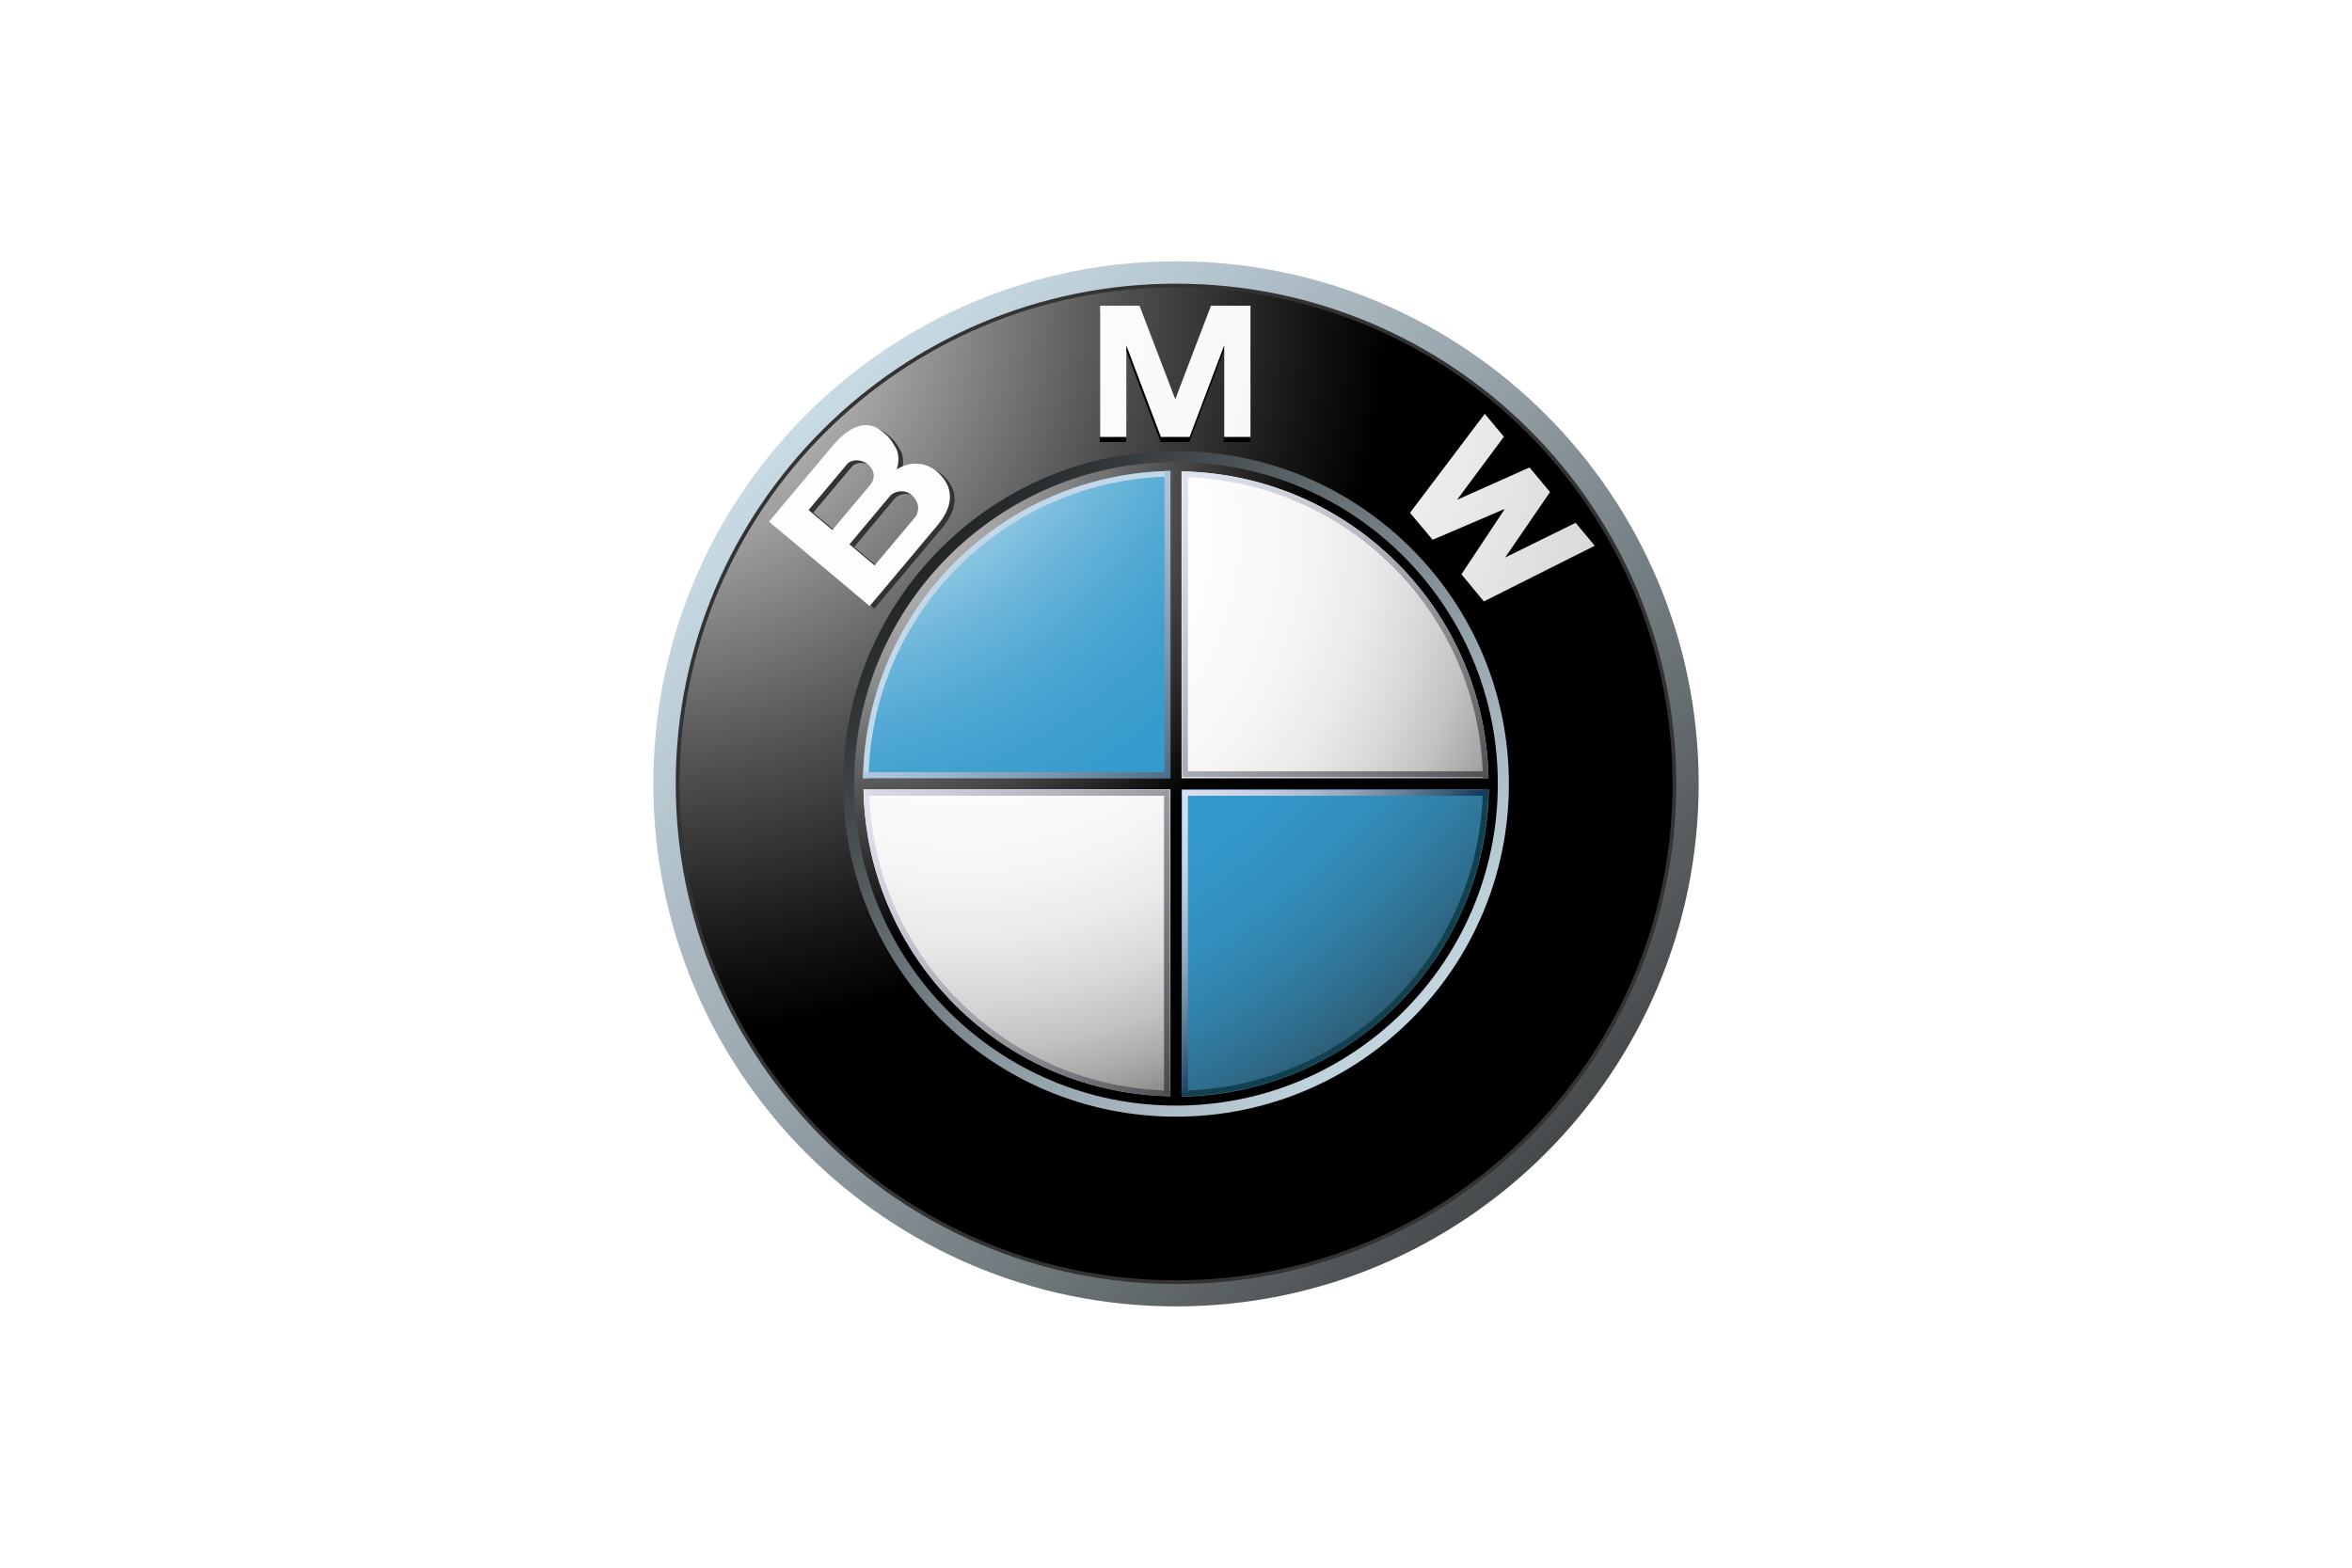
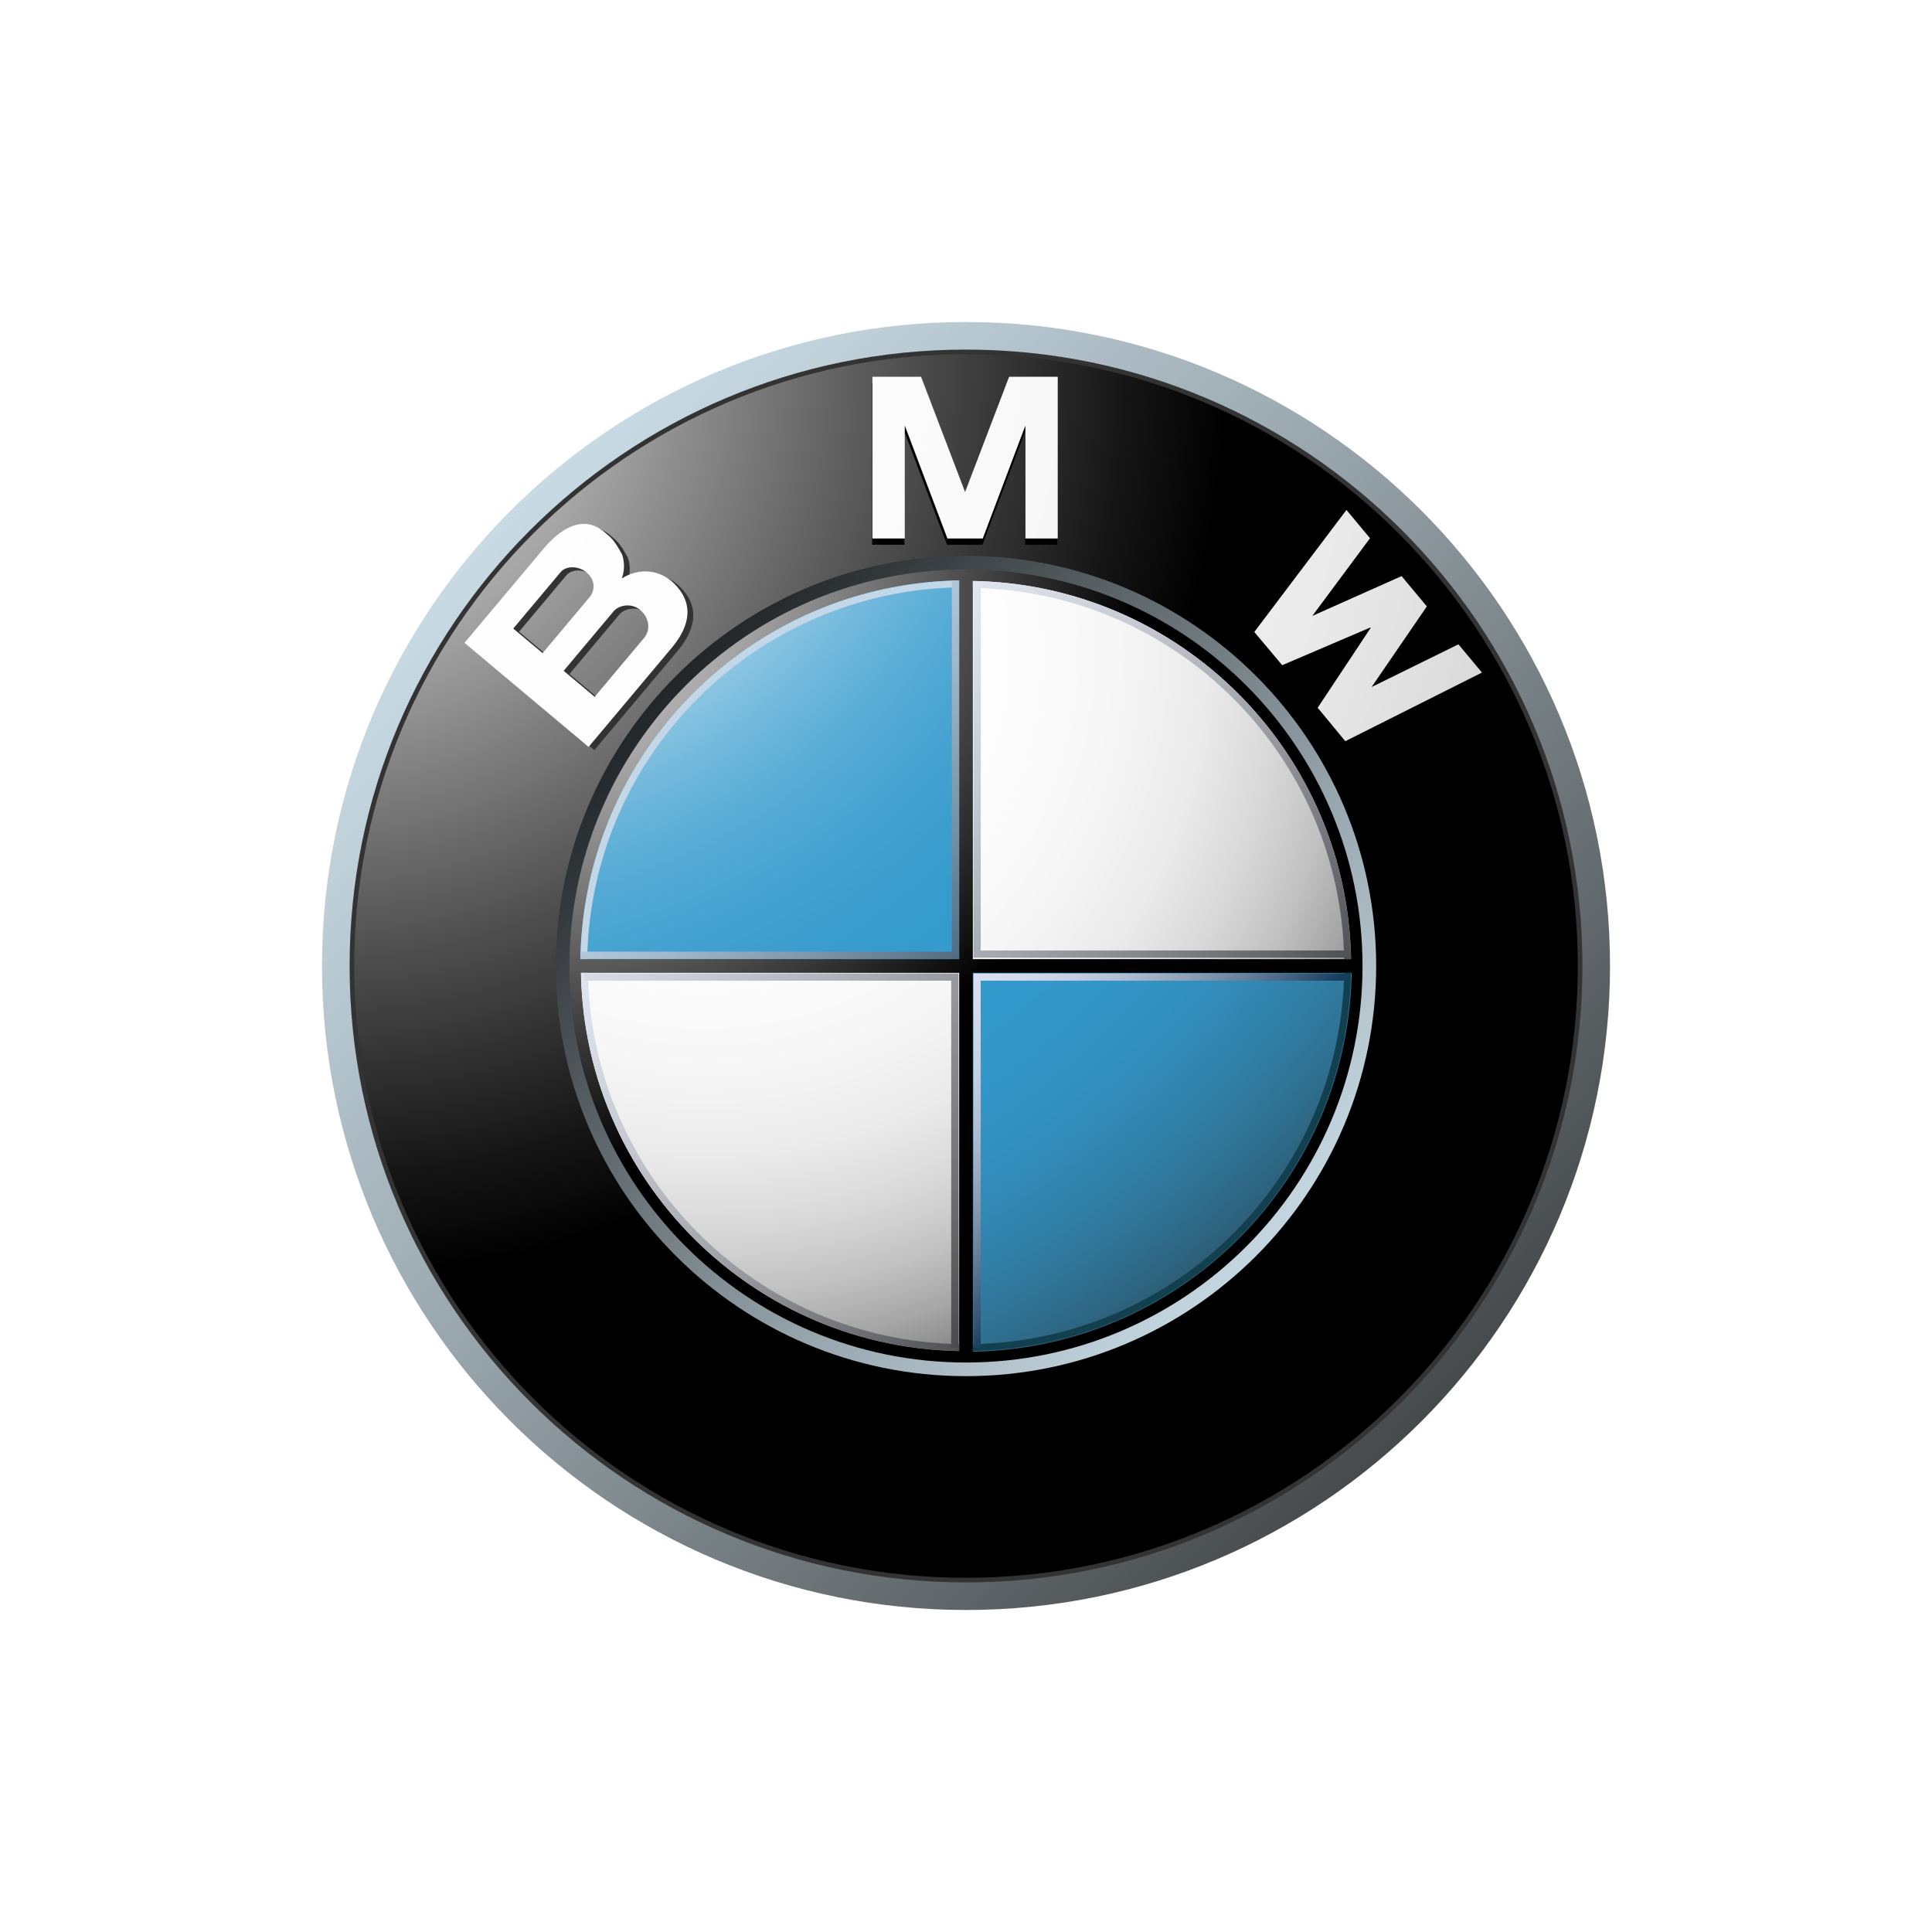
- <svg xmlns="http://www.w3.org/2000/svg" xmlns:xlink="http://www.w3.org/1999/xlink" height="800" width="1200" viewBox="-152.058 -253.424 1317.832 1520.544">
+ <svg xmlns="http://www.w3.org/2000/svg" xmlns:xlink="http://www.w3.org/1999/xlink" height="200" width="200" viewBox="-152.058 -253.424 1317.832 1520.544">
  <linearGradient y2="984.588" y1="-54.648" x2="1001.25" x1="-74.197" gradientUnits="userSpaceOnUse" id="e">
    <stop stop-color="#dff4ff" offset="0" />
    <stop stop-color="#d6eaf5" offset=".098" />
    <stop stop-color="#bfd0d9" offset=".268" />
    <stop stop-color="#98a5ac" offset=".488" />
    <stop stop-color="#646b6e" offset=".747" />
    <stop stop-color="#2b2b2b" offset="1" />
  </linearGradient>
  <radialGradient r="720.108" gradientUnits="userSpaceOnUse" cy="33.522" cx="-6.317" id="f">
    <stop stop-color="#fff" offset="0" />
    <stop stop-color="#a8a8a8" offset=".306" />
    <stop stop-color="#4f4f4f" offset=".646" />
    <stop stop-color="#161616" offset=".885" />
    <stop offset="1" />
  </radialGradient>
  <linearGradient y2="966.733" y1="304.847" x2="738.989" x1="54.041" gradientUnits="userSpaceOnUse" gradientTransform="rotate(180 465.488 584.653)" id="g">
    <stop stop-color="#dff4ff" offset="0" />
    <stop stop-color="#d6eaf5" offset=".086" />
    <stop stop-color="#bed0d9" offset=".233" />
    <stop stop-color="#96a4ac" offset=".424" />
    <stop stop-color="#5f686d" offset=".652" />
    <stop stop-color="#1a1d1e" offset=".907" />
    <stop offset="1" />
  </linearGradient>
  <linearGradient id="a">
    <stop stop-color="#fff" offset="0" />
    <stop stop-color="#fdfdfd" offset=".31" />
    <stop stop-color="#f6f6f6" offset=".451" />
    <stop stop-color="#e9e9e9" offset=".557" />
    <stop stop-color="#d7d7d7" offset=".646" />
    <stop stop-color="#bfbfbf" offset=".724" />
    <stop stop-color="#a2a2a2" offset=".794" />
    <stop stop-color="gray" offset=".859" />
    <stop stop-color="#575757" offset=".92" />
    <stop stop-color="#2b2b2b" offset=".975" />
    <stop stop-color="#141414" offset="1" />
  </linearGradient>
  <radialGradient xlink:href="#a" r="1730.313" gradientUnits="userSpaceOnUse" cy="-39.812" cx="-135.647" id="h" />
  <radialGradient xlink:href="#a" r="1730.461" gradientUnits="userSpaceOnUse" cy="-39.812" cx="-135.723" id="i" />
  <radialGradient xlink:href="#a" r="1731.787" gradientUnits="userSpaceOnUse" cy="-40.32" cx="-135.817" id="j" />
  <linearGradient id="b">
    <stop stop-color="#e6e6e6" offset="0" />
    <stop stop-color="#d6d6d6" offset=".104" />
    <stop stop-color="#adadad" offset=".307" />
    <stop stop-color="#6c6c6c" offset=".588" />
    <stop stop-color="#121212" offset=".933" />
    <stop offset="1" />
  </linearGradient>
  <radialGradient xlink:href="#b" r="466.718" gradientUnits="userSpaceOnUse" cy="200.075" cx="174.253" id="k" />
  <radialGradient r="678.742" gradientUnits="userSpaceOnUse" cy="262.848" cx="301.906" id="l">
    <stop stop-color="#fff" offset="0" />
    <stop stop-color="#fdfdfd" offset=".344" />
    <stop stop-color="#f6f6f6" offset=".481" />
    <stop stop-color="#eaeaea" offset=".582" />
    <stop stop-color="#d8d8d8" offset=".665" />
    <stop stop-color="#c2c2c2" offset=".737" />
    <stop stop-color="#a6a6a6" offset=".802" />
    <stop stop-color="#848484" offset=".86" />
    <stop stop-color="#5f5f5f" offset=".913" />
    <stop stop-color="#404040" offset=".949" />
    <stop stop-color="#404040" offset=".957" />
    <stop stop-color="#404040" offset="1" />
    <stop offset="1" />
  </radialGradient>
  <linearGradient id="c">
    <stop stop-color="#fff" offset=".169" />
    <stop stop-color="#e0eff7" offset=".196" />
    <stop stop-color="#b2d9ec" offset=".241" />
    <stop stop-color="#8bc5e2" offset=".287" />
    <stop stop-color="#6bb5da" offset=".335" />
    <stop stop-color="#52a9d4" offset=".384" />
    <stop stop-color="#41a0cf" offset=".436" />
    <stop stop-color="#369bcd" offset=".491" />
    <stop stop-color="#39c" offset=".556" />
    <stop stop-color="#3396c8" offset=".606" />
    <stop stop-color="#328ebc" offset=".655" />
    <stop stop-color="#3180a8" offset=".705" />
    <stop stop-color="#2f6d8c" offset=".754" />
    <stop stop-color="#2d5468" offset=".803" />
    <stop stop-color="#2a373d" offset=".851" />
    <stop stop-color="#292929" offset=".871" />
  </linearGradient>
  <radialGradient xlink:href="#c" r="1202.06" gradientUnits="userSpaceOnUse" cy="5.56" cx="102.618" id="m" />
  <radialGradient xlink:href="#c" r="1202.037" gradientUnits="userSpaceOnUse" cy="5.551" cx="102.618" id="n" />
  <radialGradient xlink:href="#b" r="457.773" gradientUnits="userSpaceOnUse" cy="205.954" cx="180.627" id="o" />
  <linearGradient id="d">
    <stop stop-color="#f0f4ff" offset="0" />
    <stop stop-color="#ebeff9" offset=".109" />
    <stop stop-color="#dce0ea" offset=".247" />
    <stop stop-color="#c4c7cf" offset=".403" />
    <stop stop-color="#a2a4ab" offset=".57" />
    <stop stop-color="#76777c" offset=".747" />
    <stop stop-color="#414243" offset=".929" />
    <stop stop-color="#2b2b2b" offset="1" />
  </linearGradient>
  <linearGradient y2="523.042" y1="91.655" xlink:href="#d" x2="893.253" x1="446.835" gradientUnits="userSpaceOnUse" id="p" />
  <linearGradient y2="887.265" y1="455.87" xlink:href="#d" x2="530.914" x1="84.488" gradientUnits="userSpaceOnUse" id="q" />
  <linearGradient y2="525.736" y1="302.041" x2="531.948" x1="300.459" gradientUnits="userSpaceOnUse" id="r">
    <stop stop-color="#c2d7e8" offset="0" />
    <stop stop-color="#bacfe1" offset=".134" />
    <stop stop-color="#a4bacd" offset=".343" />
    <stop stop-color="#8098ac" offset=".6" />
    <stop stop-color="#4e697f" offset=".894" />
    <stop stop-color="#3a566d" offset="1" />
  </linearGradient>
  <linearGradient y2="783.908" y1="356.854" x2="626.458" x1="184.524" gradientUnits="userSpaceOnUse" id="s">
    <stop stop-color="#f0f4ff" offset="0" />
    <stop stop-color="#e8ebf6" offset=".097" />
    <stop stop-color="#d1d4dd" offset=".257" />
    <stop stop-color="#abaeb5" offset=".459" />
    <stop stop-color="#78797d" offset=".695" />
    <stop stop-color="#363637" offset=".958" />
    <stop stop-color="#2b2b2b" offset="1" />
  </linearGradient>
  <linearGradient y2="665.066" y1="515.267" x2="665.275" x1="510.257" gradientUnits="userSpaceOnUse" id="t">
    <stop stop-color="#d9def0" offset="0" />
    <stop stop-color="#d4daec" offset=".123" />
    <stop stop-color="#c7cfe2" offset=".263" />
    <stop stop-color="#b0bcd1" offset=".411" />
    <stop stop-color="#90a1b8" offset=".566" />
    <stop stop-color="#677f99" offset=".725" />
    <stop stop-color="#355674" offset=".885" />
    <stop stop-color="#173d5d" offset=".972" />
  </linearGradient>
  <linearGradient y2="621.367" y1="194.776" xlink:href="#d" x2="793.132" x1="351.678" gradientUnits="userSpaceOnUse" id="u" />
  <path fill="url(#e)" d="M506.86 0C226.94 0 0 226.918 0 506.848c0 279.926 226.94 506.848 506.86 506.848 279.94 0 506.857-226.922 506.857-506.848C1013.718 226.918 786.801 0 506.86 0zm0 988.352c-265.939 0-481.495-215.574-481.495-481.504 0-265.927 215.556-481.512 481.495-481.512 265.937 0 481.511 215.584 481.511 481.512 0 265.93-215.574 481.504-481.511 481.504z" />
  <path fill="#333" d="M992.003 506.848c0 267.914-217.227 485.133-485.143 485.133-267.919 0-485.123-217.219-485.123-485.133 0-267.929 217.204-485.133 485.123-485.133 267.916 0 485.143 217.204 485.143 485.133z" />
  <path fill="url(#f)" d="M988.371 506.848c0 265.93-215.574 481.504-481.511 481.504-265.939 0-481.495-215.574-481.495-481.504 0-265.927 215.556-481.512 481.495-481.512 265.937 0 481.511 215.585 481.511 481.512z" />
  <path fill="url(#g)" d="M829.676 506.848c0 178.28-144.53 322.803-322.815 322.803-178.289 0-322.819-144.522-322.819-322.803 0-178.289 144.53-322.816 322.819-322.816 178.285 0 322.815 144.528 322.815 322.816z" />
  <path d="M553.324 175.308h25.468V48.021h-38.274l-34.814 91.136h.331l-34.812-91.136h-38.276v127.287h25.469V86.431l33.533 88.877h27.841l33.534-88.877zm340.822 86.908l18.538 22.231-107.569 54.012-21.736-26.315 41.698-62.869-.247-.31-69.357 29.686-21.984-26.138 72.532-96.044 18.542 22.243-45.417 61.159 70.287-31.349 19.88 23.862-43.515 63.447z" />
  <path fill="#333" d="M281.427 208.068c-10.251-9.951-26.069-12.951-40.939-3.733 2.847-7.363 1.691-14.858.186-19.015-6.414-11.662-8.662-13.137-13.899-17.561-17.097-14.324-35.082-2.093-47.93 13.219l-62.116 74.028 97.651 81.925 65.5-78.047c14.971-17.838 17.282-35.523 1.547-50.816zm-126.321 35.7l37.311-44.464c4.33-5.146 14.106-4.94 20.375.341 6.908 5.795 6.928 14.002 2.289 19.54l-36.896 43.95zm102.934 7.393l-38.896 46.353-24.355-20.47 39.185-46.711c4.434-5.281 14.313-6.817 20.974-1.229 7.505 6.312 8.247 15.912 3.092 22.057z" />
  <path fill="url(#h)" d="M553.592 170.39h25.471V43.103h-38.279l-34.811 91.133h.33l-34.812-91.133h-38.279V170.39h25.471V81.515l33.535 88.875h27.842l33.532-88.875z" />
  <path fill="url(#i)" d="M894.413 253.667l18.521 22.242-107.554 54.012-21.735-26.325 41.7-62.861-.245-.319-69.38 29.698-21.961-26.151 72.532-96.033 18.539 22.234-45.411 61.158 70.261-31.337 19.883 23.859-43.496 63.449z" />
  <path fill="url(#j)" d="M276.868 205.563c-10.23-9.951-26.069-12.953-40.916-3.743 2.824-7.364 1.67-14.86.166-18.996-6.415-11.682-8.642-13.137-13.923-17.57-17.096-14.333-35.059-2.095-47.887 13.231l-62.139 74.016 97.653 81.926 65.499-78.059c14.953-17.839 17.282-35.512 1.547-50.805zm-126.317 35.698l37.307-44.453c4.312-5.155 14.086-4.949 20.376.319 6.909 5.806 6.93 14.023 2.268 19.54l-36.873 43.959zm102.952 7.393l-38.896 46.352-24.398-20.47 39.207-46.721c4.433-5.269 14.291-6.806 20.953-1.216 7.547 6.32 8.29 15.9 3.134 22.055z" />
  <path fill="url(#k)" d="M194.788 506.852c0-172.358 139.724-312.082 312.073-312.082 172.367 0 312.072 139.724 312.072 312.082 0 172.351-139.705 312.071-312.072 312.071-172.35 0-312.073-139.72-312.073-312.071z" />
  <path fill="url(#l)" d="M203.759 506.852c0-167.399 135.702-303.112 303.102-303.112 167.4 0 303.12 135.712 303.12 303.112 0 167.401-135.721 303.113-303.12 303.113S203.759 674.253 203.759 506.852z" />
  <path fill="url(#m)" d="M203.284 506.852H506.86V203.277c-167.669 0-303.576 135.908-303.576 303.575z" />
  <path fill="url(#n)" d="M506.86 506.852v303.579c167.667 0 303.576-135.933 303.576-303.579z" />
  <path fill="url(#o)" d="M512.242 200.75h-10.766v300.708H200.768v10.767h300.708v300.717h10.766V512.225H812.95v-10.767H512.242z" />
  <path fill="url(#p)" d="M512.242 209.267c160.141 2.848 289.366 132.062 292.232 292.191h5.36c-2.863-163.099-134.482-294.736-297.593-297.583v5.392z" />
  <path fill="#c2d7e8" d="M208.729 501.418c2.845-160.347 132.256-289.747 292.604-292.604v-5.383c-163.336 2.856-295.12 134.669-297.987 297.986h5.383z" />
  <path fill="url(#q)" d="M501.476 804.433c-160.139-2.844-289.364-132.069-292.211-292.208h-5.381c2.866 163.108 134.484 294.75 297.593 297.594v-5.386z" />
  <path fill="#12404f" d="M804.475 512.225c-2.866 160.139-132.092 289.364-292.232 292.208v5.386c163.11-2.844 294.747-134.485 297.593-297.594z" />
  <path fill="url(#r)" d="M203.614 495.551v5.764h297.862V203.432h-5.752v292.119z" />
  <path fill="url(#s)" d="M206.029 518.391V512.7H500.92v294.295h-5.691V518.391z" />
  <path fill="url(#t)" d="M807.011 518.391V512.7H512.737v294.295h5.672V518.391z" />
  <path fill="url(#u)" d="M807.011 494.613v5.682H512.737V206.011h5.672v288.602z" />
</svg>
